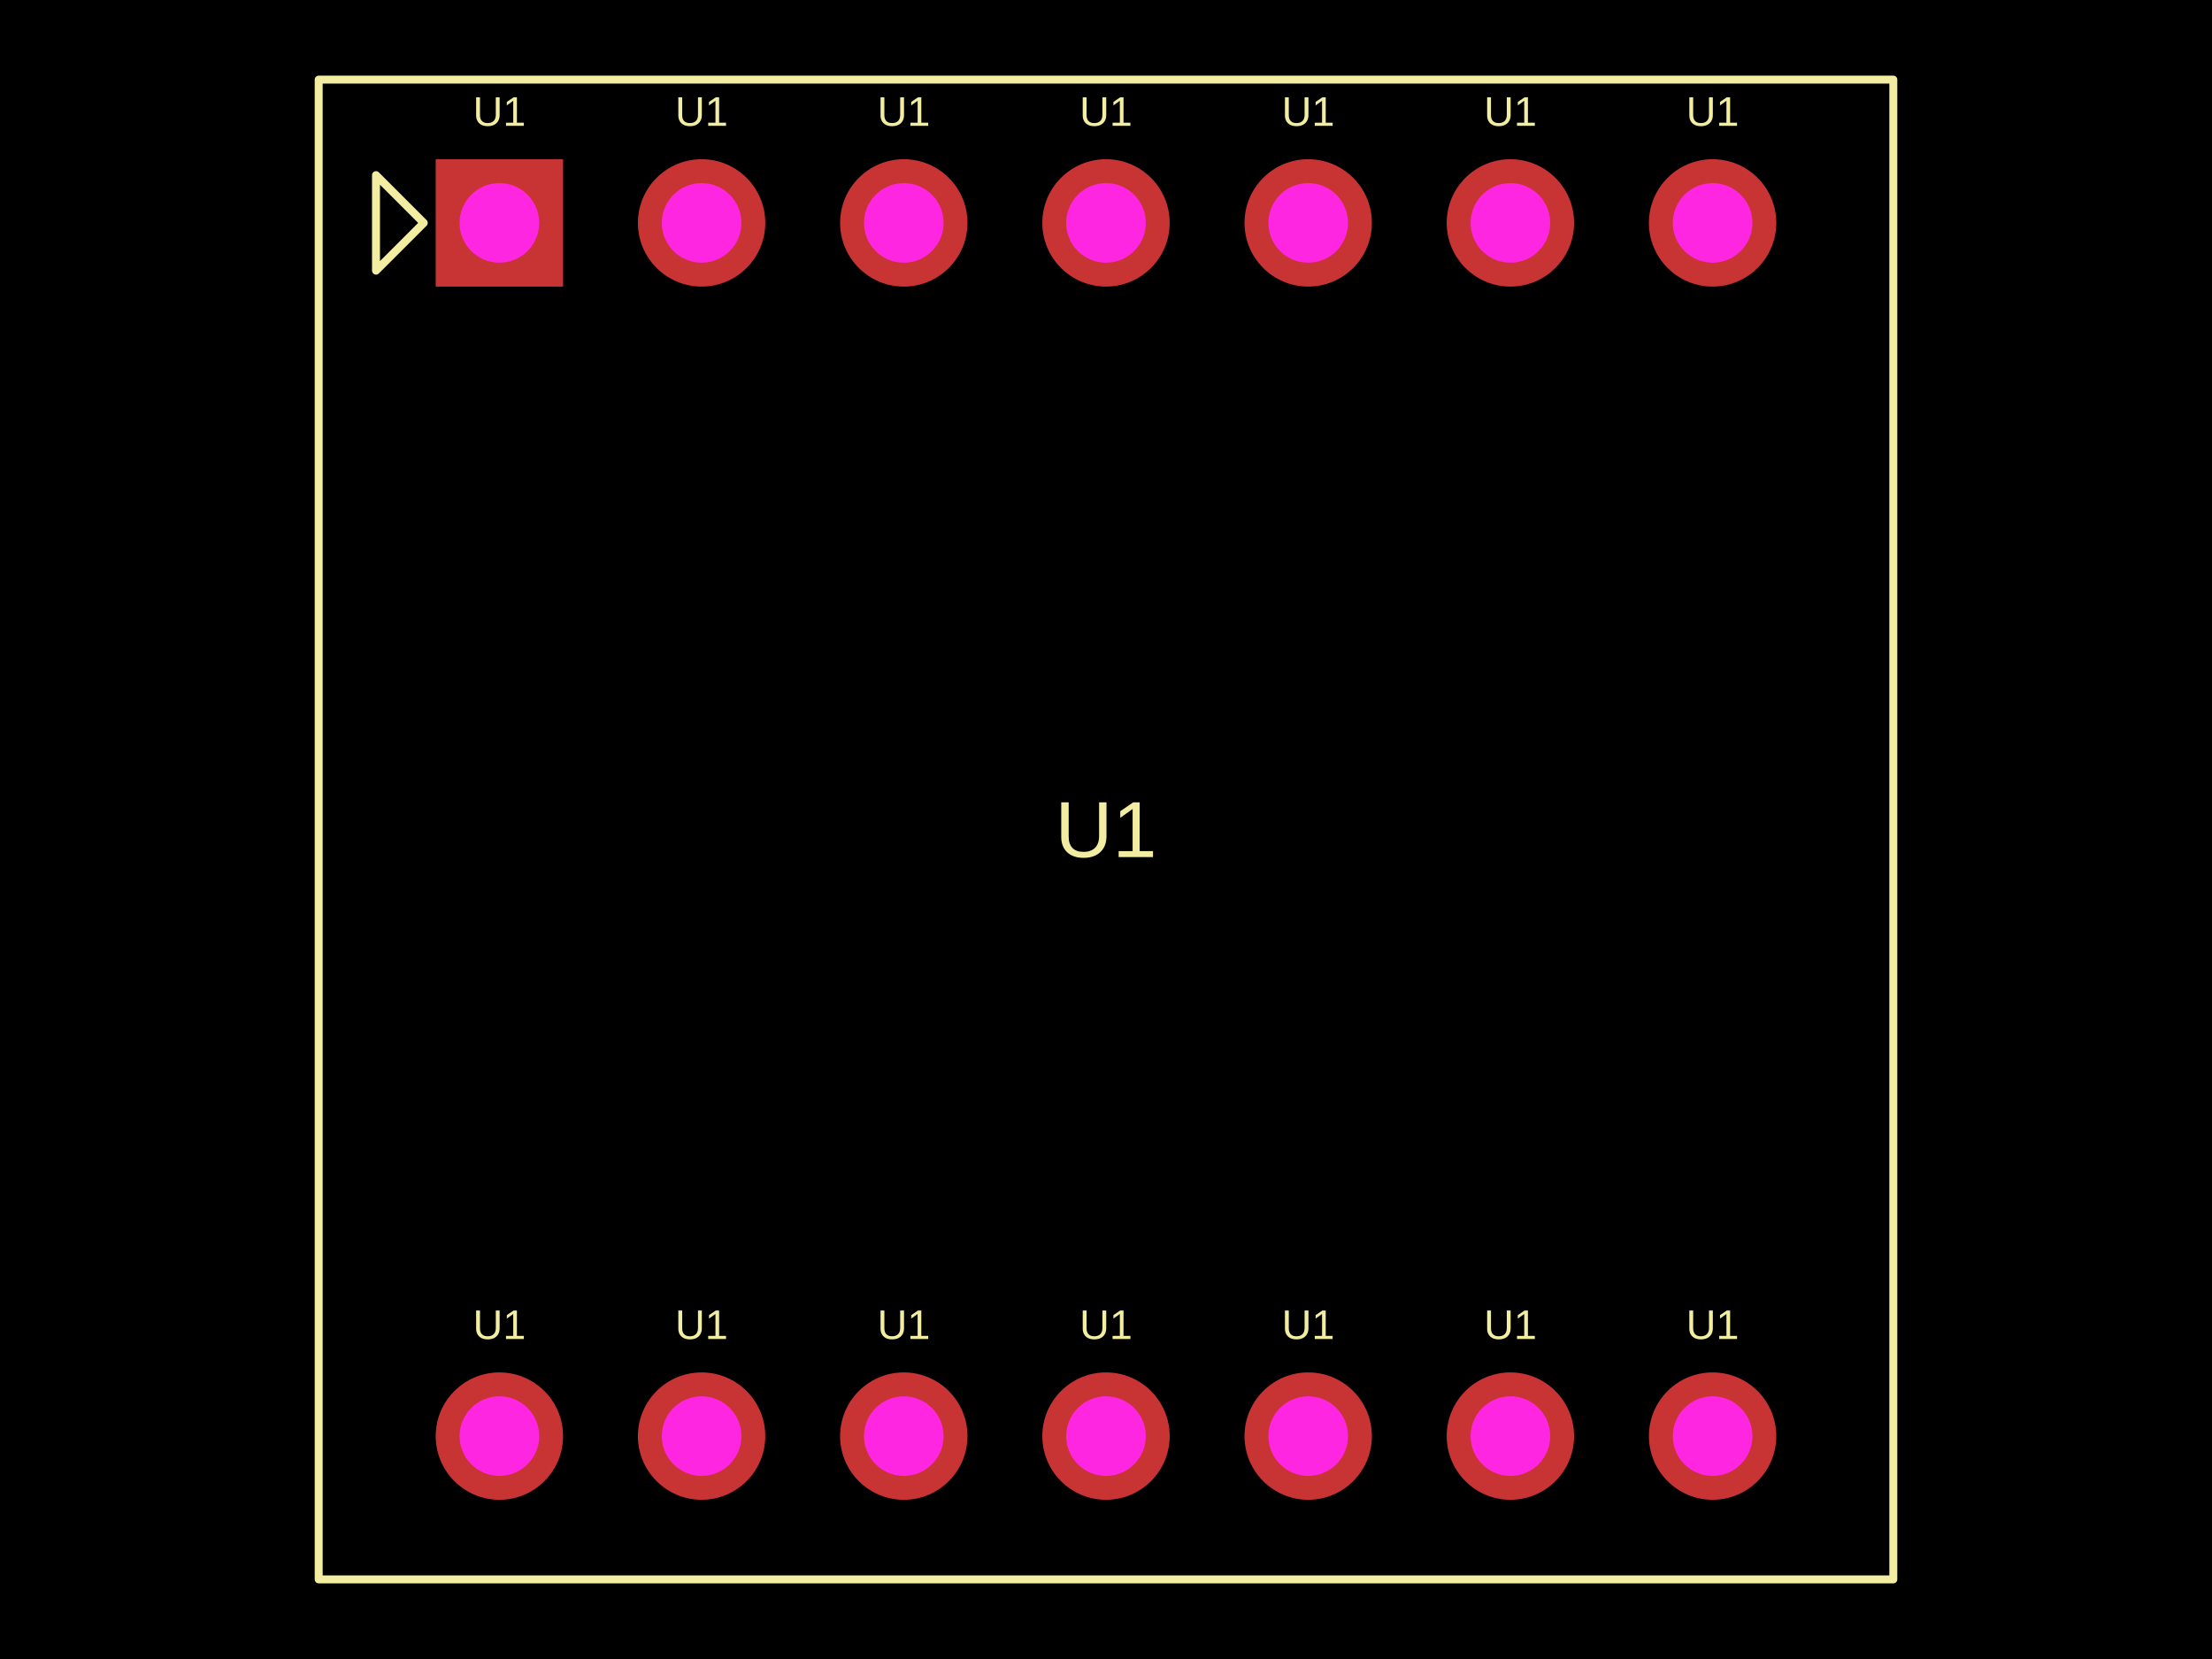
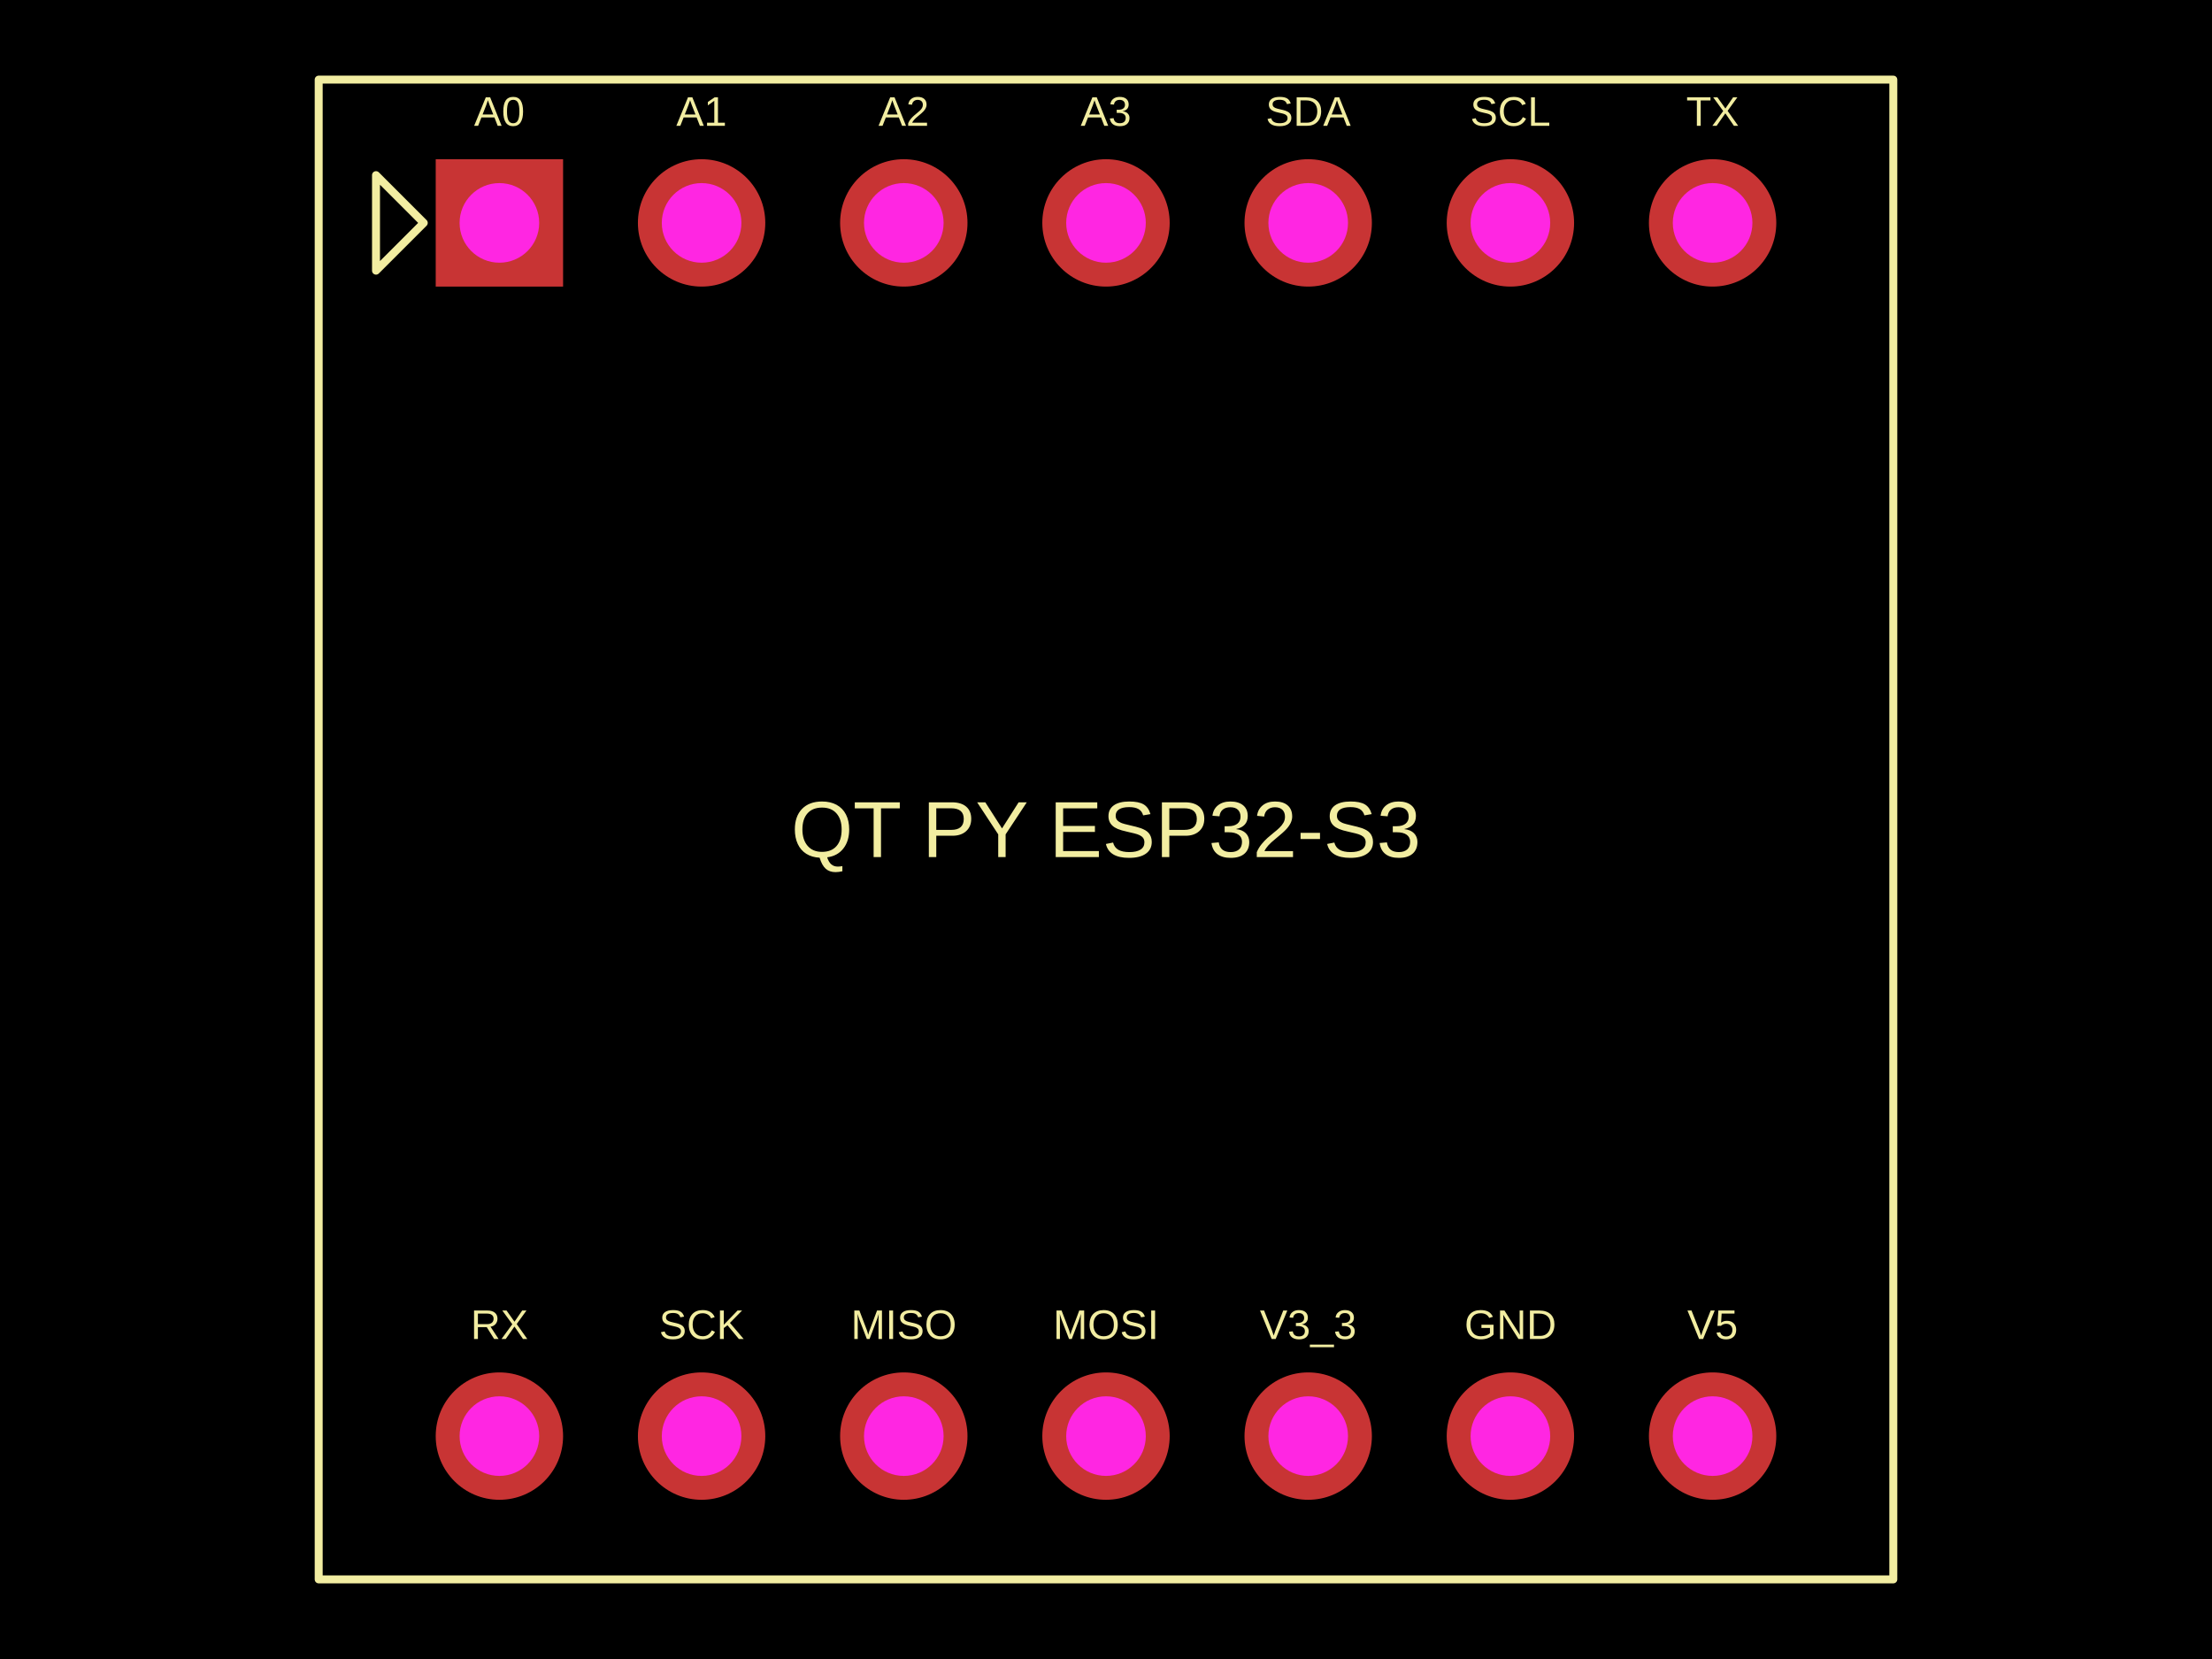
- <svg xmlns="http://www.w3.org/2000/svg" width="800" height="600" data-software-used-string="@tscircuit/core@0.0.1580">
+ <svg xmlns="http://www.w3.org/2000/svg" width="800" height="600" data-software-used-string="@tscircuit/core@0.0.1585">
  <style />
  <rect class="boundary" x="0" y="0" fill="#000" width="800" height="600" data-type="pcb_background" data-pcb-layer="global" />
  <rect class="pcb-boundary" fill="none" stroke="#fff" stroke-width="0.3" x="115.259" y="28.791" width="569.482" height="542.418" data-type="pcb_boundary" data-pcb-layer="global" />
-   <text x="0" y="0" dx="0" dy="0" fill="#f2eda1" font-family="Arial, sans-serif" font-size="14.971" text-anchor="middle" dominant-baseline="central" transform="matrix(1,0,0,1,180.6142,40.3071)" class="pcb-silkscreen-text pcb-silkscreen-top" data-pcb-silkscreen-text-id="pcb_silkscreen_text_0" stroke="none" data-type="pcb_silkscreen_text" data-pcb-layer="top">U1</text>
-   <text x="0" y="0" dx="0" dy="0" fill="#f2eda1" font-family="Arial, sans-serif" font-size="14.971" text-anchor="middle" dominant-baseline="central" transform="matrix(1,0,0,1,253.7428,40.3071)" class="pcb-silkscreen-text pcb-silkscreen-top" data-pcb-silkscreen-text-id="pcb_silkscreen_text_1" stroke="none" data-type="pcb_silkscreen_text" data-pcb-layer="top">U1</text>
-   <text x="0" y="0" dx="0" dy="0" fill="#f2eda1" font-family="Arial, sans-serif" font-size="14.971" text-anchor="middle" dominant-baseline="central" transform="matrix(1,0,0,1,326.8714,40.3071)" class="pcb-silkscreen-text pcb-silkscreen-top" data-pcb-silkscreen-text-id="pcb_silkscreen_text_2" stroke="none" data-type="pcb_silkscreen_text" data-pcb-layer="top">U1</text>
-   <text x="0" y="0" dx="0" dy="0" fill="#f2eda1" font-family="Arial, sans-serif" font-size="14.971" text-anchor="middle" dominant-baseline="central" transform="matrix(1,0,0,1,400,40.3071)" class="pcb-silkscreen-text pcb-silkscreen-top" data-pcb-silkscreen-text-id="pcb_silkscreen_text_3" stroke="none" data-type="pcb_silkscreen_text" data-pcb-layer="top">U1</text>
-   <text x="0" y="0" dx="0" dy="0" fill="#f2eda1" font-family="Arial, sans-serif" font-size="14.971" text-anchor="middle" dominant-baseline="central" transform="matrix(1,0,0,1,473.1286,40.3071)" class="pcb-silkscreen-text pcb-silkscreen-top" data-pcb-silkscreen-text-id="pcb_silkscreen_text_4" stroke="none" data-type="pcb_silkscreen_text" data-pcb-layer="top">U1</text>
-   <text x="0" y="0" dx="0" dy="0" fill="#f2eda1" font-family="Arial, sans-serif" font-size="14.971" text-anchor="middle" dominant-baseline="central" transform="matrix(1,0,0,1,546.2572,40.3071)" class="pcb-silkscreen-text pcb-silkscreen-top" data-pcb-silkscreen-text-id="pcb_silkscreen_text_5" stroke="none" data-type="pcb_silkscreen_text" data-pcb-layer="top">U1</text>
-   <text x="0" y="0" dx="0" dy="0" fill="#f2eda1" font-family="Arial, sans-serif" font-size="14.971" text-anchor="middle" dominant-baseline="central" transform="matrix(1,0,0,1,619.3858,40.3071)" class="pcb-silkscreen-text pcb-silkscreen-top" data-pcb-silkscreen-text-id="pcb_silkscreen_text_6" stroke="none" data-type="pcb_silkscreen_text" data-pcb-layer="top">U1</text>
-   <text x="0" y="0" dx="0" dy="0" fill="#f2eda1" font-family="Arial, sans-serif" font-size="14.971" text-anchor="middle" dominant-baseline="central" transform="matrix(1,0,0,1,180.6142,479.0787)" class="pcb-silkscreen-text pcb-silkscreen-top" data-pcb-silkscreen-text-id="pcb_silkscreen_text_7" stroke="none" data-type="pcb_silkscreen_text" data-pcb-layer="top">U1</text>
-   <text x="0" y="0" dx="0" dy="0" fill="#f2eda1" font-family="Arial, sans-serif" font-size="14.971" text-anchor="middle" dominant-baseline="central" transform="matrix(1,0,0,1,253.7428,479.0787)" class="pcb-silkscreen-text pcb-silkscreen-top" data-pcb-silkscreen-text-id="pcb_silkscreen_text_8" stroke="none" data-type="pcb_silkscreen_text" data-pcb-layer="top">U1</text>
-   <text x="0" y="0" dx="0" dy="0" fill="#f2eda1" font-family="Arial, sans-serif" font-size="14.971" text-anchor="middle" dominant-baseline="central" transform="matrix(1,0,0,1,326.8714,479.0787)" class="pcb-silkscreen-text pcb-silkscreen-top" data-pcb-silkscreen-text-id="pcb_silkscreen_text_9" stroke="none" data-type="pcb_silkscreen_text" data-pcb-layer="top">U1</text>
-   <text x="0" y="0" dx="0" dy="0" fill="#f2eda1" font-family="Arial, sans-serif" font-size="14.971" text-anchor="middle" dominant-baseline="central" transform="matrix(1,0,0,1,400,479.0787)" class="pcb-silkscreen-text pcb-silkscreen-top" data-pcb-silkscreen-text-id="pcb_silkscreen_text_10" stroke="none" data-type="pcb_silkscreen_text" data-pcb-layer="top">U1</text>
-   <text x="0" y="0" dx="0" dy="0" fill="#f2eda1" font-family="Arial, sans-serif" font-size="14.971" text-anchor="middle" dominant-baseline="central" transform="matrix(1,0,0,1,473.1286,479.0787)" class="pcb-silkscreen-text pcb-silkscreen-top" data-pcb-silkscreen-text-id="pcb_silkscreen_text_11" stroke="none" data-type="pcb_silkscreen_text" data-pcb-layer="top">U1</text>
-   <text x="0" y="0" dx="0" dy="0" fill="#f2eda1" font-family="Arial, sans-serif" font-size="14.971" text-anchor="middle" dominant-baseline="central" transform="matrix(1,0,0,1,546.2572,479.0787)" class="pcb-silkscreen-text pcb-silkscreen-top" data-pcb-silkscreen-text-id="pcb_silkscreen_text_12" stroke="none" data-type="pcb_silkscreen_text" data-pcb-layer="top">U1</text>
-   <text x="0" y="0" dx="0" dy="0" fill="#f2eda1" font-family="Arial, sans-serif" font-size="14.971" text-anchor="middle" dominant-baseline="central" transform="matrix(1,0,0,1,619.3858,479.0787)" class="pcb-silkscreen-text pcb-silkscreen-top" data-pcb-silkscreen-text-id="pcb_silkscreen_text_13" stroke="none" data-type="pcb_silkscreen_text" data-pcb-layer="top">U1</text>
+   <text x="0" y="0" dx="0" dy="0" fill="#f2eda1" font-family="Arial, sans-serif" font-size="14.971" text-anchor="middle" dominant-baseline="central" transform="matrix(1,0,0,1,180.6142,40.3071)" class="pcb-silkscreen-text pcb-silkscreen-top" data-pcb-silkscreen-text-id="pcb_silkscreen_text_0" stroke="none" data-type="pcb_silkscreen_text" data-pcb-layer="top">A0</text>
+   <text x="0" y="0" dx="0" dy="0" fill="#f2eda1" font-family="Arial, sans-serif" font-size="14.971" text-anchor="middle" dominant-baseline="central" transform="matrix(1,0,0,1,253.7428,40.3071)" class="pcb-silkscreen-text pcb-silkscreen-top" data-pcb-silkscreen-text-id="pcb_silkscreen_text_1" stroke="none" data-type="pcb_silkscreen_text" data-pcb-layer="top">A1</text>
+   <text x="0" y="0" dx="0" dy="0" fill="#f2eda1" font-family="Arial, sans-serif" font-size="14.971" text-anchor="middle" dominant-baseline="central" transform="matrix(1,0,0,1,326.8714,40.3071)" class="pcb-silkscreen-text pcb-silkscreen-top" data-pcb-silkscreen-text-id="pcb_silkscreen_text_2" stroke="none" data-type="pcb_silkscreen_text" data-pcb-layer="top">A2</text>
+   <text x="0" y="0" dx="0" dy="0" fill="#f2eda1" font-family="Arial, sans-serif" font-size="14.971" text-anchor="middle" dominant-baseline="central" transform="matrix(1,0,0,1,400,40.3071)" class="pcb-silkscreen-text pcb-silkscreen-top" data-pcb-silkscreen-text-id="pcb_silkscreen_text_3" stroke="none" data-type="pcb_silkscreen_text" data-pcb-layer="top">A3</text>
+   <text x="0" y="0" dx="0" dy="0" fill="#f2eda1" font-family="Arial, sans-serif" font-size="14.971" text-anchor="middle" dominant-baseline="central" transform="matrix(1,0,0,1,473.1286,40.3071)" class="pcb-silkscreen-text pcb-silkscreen-top" data-pcb-silkscreen-text-id="pcb_silkscreen_text_4" stroke="none" data-type="pcb_silkscreen_text" data-pcb-layer="top">SDA</text>
+   <text x="0" y="0" dx="0" dy="0" fill="#f2eda1" font-family="Arial, sans-serif" font-size="14.971" text-anchor="middle" dominant-baseline="central" transform="matrix(1,0,0,1,546.2572,40.3071)" class="pcb-silkscreen-text pcb-silkscreen-top" data-pcb-silkscreen-text-id="pcb_silkscreen_text_5" stroke="none" data-type="pcb_silkscreen_text" data-pcb-layer="top">SCL</text>
+   <text x="0" y="0" dx="0" dy="0" fill="#f2eda1" font-family="Arial, sans-serif" font-size="14.971" text-anchor="middle" dominant-baseline="central" transform="matrix(1,0,0,1,619.3858,40.3071)" class="pcb-silkscreen-text pcb-silkscreen-top" data-pcb-silkscreen-text-id="pcb_silkscreen_text_6" stroke="none" data-type="pcb_silkscreen_text" data-pcb-layer="top">TX</text>
+   <text x="0" y="0" dx="0" dy="0" fill="#f2eda1" font-family="Arial, sans-serif" font-size="14.971" text-anchor="middle" dominant-baseline="central" transform="matrix(1,0,0,1,180.6142,479.0787)" class="pcb-silkscreen-text pcb-silkscreen-top" data-pcb-silkscreen-text-id="pcb_silkscreen_text_7" stroke="none" data-type="pcb_silkscreen_text" data-pcb-layer="top">RX</text>
+   <text x="0" y="0" dx="0" dy="0" fill="#f2eda1" font-family="Arial, sans-serif" font-size="14.971" text-anchor="middle" dominant-baseline="central" transform="matrix(1,0,0,1,253.7428,479.0787)" class="pcb-silkscreen-text pcb-silkscreen-top" data-pcb-silkscreen-text-id="pcb_silkscreen_text_8" stroke="none" data-type="pcb_silkscreen_text" data-pcb-layer="top">SCK</text>
+   <text x="0" y="0" dx="0" dy="0" fill="#f2eda1" font-family="Arial, sans-serif" font-size="14.971" text-anchor="middle" dominant-baseline="central" transform="matrix(1,0,0,1,326.8714,479.0787)" class="pcb-silkscreen-text pcb-silkscreen-top" data-pcb-silkscreen-text-id="pcb_silkscreen_text_9" stroke="none" data-type="pcb_silkscreen_text" data-pcb-layer="top">MISO</text>
+   <text x="0" y="0" dx="0" dy="0" fill="#f2eda1" font-family="Arial, sans-serif" font-size="14.971" text-anchor="middle" dominant-baseline="central" transform="matrix(1,0,0,1,400,479.0787)" class="pcb-silkscreen-text pcb-silkscreen-top" data-pcb-silkscreen-text-id="pcb_silkscreen_text_10" stroke="none" data-type="pcb_silkscreen_text" data-pcb-layer="top">MOSI</text>
+   <text x="0" y="0" dx="0" dy="0" fill="#f2eda1" font-family="Arial, sans-serif" font-size="14.971" text-anchor="middle" dominant-baseline="central" transform="matrix(1,0,0,1,473.1286,479.0787)" class="pcb-silkscreen-text pcb-silkscreen-top" data-pcb-silkscreen-text-id="pcb_silkscreen_text_11" stroke="none" data-type="pcb_silkscreen_text" data-pcb-layer="top">V3_3</text>
+   <text x="0" y="0" dx="0" dy="0" fill="#f2eda1" font-family="Arial, sans-serif" font-size="14.971" text-anchor="middle" dominant-baseline="central" transform="matrix(1,0,0,1,546.2572,479.0787)" class="pcb-silkscreen-text pcb-silkscreen-top" data-pcb-silkscreen-text-id="pcb_silkscreen_text_12" stroke="none" data-type="pcb_silkscreen_text" data-pcb-layer="top">GND</text>
+   <text x="0" y="0" dx="0" dy="0" fill="#f2eda1" font-family="Arial, sans-serif" font-size="14.971" text-anchor="middle" dominant-baseline="central" transform="matrix(1,0,0,1,619.3858,479.0787)" class="pcb-silkscreen-text pcb-silkscreen-top" data-pcb-silkscreen-text-id="pcb_silkscreen_text_13" stroke="none" data-type="pcb_silkscreen_text" data-pcb-layer="top">V5</text>
  <path class="pcb-silkscreen pcb-silkscreen-top" d="M 115.259 571.209 L 684.741 571.209 L 684.741 28.791 L 115.259 28.791 L 115.259 571.209 Z" fill="none" stroke="#f2eda1" stroke-width="2.879" stroke-linecap="round" stroke-linejoin="round" data-pcb-component-id="pcb_component_0" data-pcb-silkscreen-path-id="pcb_silkscreen_path_0" data-type="pcb_silkscreen_path" data-pcb-layer="top" />
  <path class="pcb-silkscreen pcb-silkscreen-top" d="M 153.263 80.614 L 135.988 97.889 L 135.988 63.34 L 153.263 80.614 Z" fill="none" stroke="#f2eda1" stroke-width="2.879" stroke-linecap="round" stroke-linejoin="round" data-pcb-component-id="pcb_component_0" data-pcb-silkscreen-path-id="pcb_silkscreen_path_1" data-type="pcb_silkscreen_path" data-pcb-layer="top" />
-   <text x="0" y="0" dx="0" dy="0" fill="#f2eda1" font-family="Arial, sans-serif" font-size="28.791" text-anchor="middle" dominant-baseline="central" transform="matrix(1,0,0,1,400,300)" class="pcb-silkscreen-text pcb-silkscreen-top" data-pcb-silkscreen-text-id="pcb_silkscreen_text_14" stroke="none" data-type="pcb_silkscreen_text" data-pcb-layer="top">U1</text>
+   <text x="0" y="0" dx="0" dy="0" fill="#f2eda1" font-family="Arial, sans-serif" font-size="28.791" text-anchor="middle" dominant-baseline="central" transform="matrix(1,0,0,1,400,300)" class="pcb-silkscreen-text pcb-silkscreen-top" data-pcb-silkscreen-text-id="pcb_silkscreen_text_14" stroke="none" data-type="pcb_silkscreen_text" data-pcb-layer="top">QT PY ESP32-S3</text>
  <g data-type="pcb_plated_hole" data-pcb-layer="through" data-pad-name="U1.A0">
    <rect class="pcb-hole-outer-pad" fill="rgb(200, 52, 52)" x="157.582" y="57.582" width="46.065" height="46.065" data-type="pcb_plated_hole" data-pcb-layer="top" />
    <circle class="pcb-hole-inner" fill="#FF26E2" cx="180.614" cy="80.614" r="14.395" data-type="pcb_plated_hole_drill" data-pcb-layer="drill" />
  </g>
  <g data-type="pcb_plated_hole" data-pcb-layer="through" data-pad-name="U1.A1">
    <circle class="pcb-hole-outer" fill="rgb(200, 52, 52)" cx="253.743" cy="80.614" r="23.033" data-type="pcb_plated_hole" data-pcb-layer="top" />
    <circle class="pcb-hole-inner" fill="#FF26E2" cx="253.743" cy="80.614" r="14.395" data-type="pcb_plated_hole_drill" data-pcb-layer="drill" />
  </g>
  <g data-type="pcb_plated_hole" data-pcb-layer="through" data-pad-name="U1.A2">
    <circle class="pcb-hole-outer" fill="rgb(200, 52, 52)" cx="326.871" cy="80.614" r="23.033" data-type="pcb_plated_hole" data-pcb-layer="top" />
    <circle class="pcb-hole-inner" fill="#FF26E2" cx="326.871" cy="80.614" r="14.395" data-type="pcb_plated_hole_drill" data-pcb-layer="drill" />
  </g>
  <g data-type="pcb_plated_hole" data-pcb-layer="through" data-pad-name="U1.A3">
    <circle class="pcb-hole-outer" fill="rgb(200, 52, 52)" cx="400" cy="80.614" r="23.033" data-type="pcb_plated_hole" data-pcb-layer="top" />
    <circle class="pcb-hole-inner" fill="#FF26E2" cx="400" cy="80.614" r="14.395" data-type="pcb_plated_hole_drill" data-pcb-layer="drill" />
  </g>
  <g data-type="pcb_plated_hole" data-pcb-layer="through" data-pad-name="U1.SDA">
    <circle class="pcb-hole-outer" fill="rgb(200, 52, 52)" cx="473.129" cy="80.614" r="23.033" data-type="pcb_plated_hole" data-pcb-layer="top" />
    <circle class="pcb-hole-inner" fill="#FF26E2" cx="473.129" cy="80.614" r="14.395" data-type="pcb_plated_hole_drill" data-pcb-layer="drill" />
  </g>
  <g data-type="pcb_plated_hole" data-pcb-layer="through" data-pad-name="U1.SCL">
    <circle class="pcb-hole-outer" fill="rgb(200, 52, 52)" cx="546.257" cy="80.614" r="23.033" data-type="pcb_plated_hole" data-pcb-layer="top" />
    <circle class="pcb-hole-inner" fill="#FF26E2" cx="546.257" cy="80.614" r="14.395" data-type="pcb_plated_hole_drill" data-pcb-layer="drill" />
  </g>
  <g data-type="pcb_plated_hole" data-pcb-layer="through" data-pad-name="U1.TX">
    <circle class="pcb-hole-outer" fill="rgb(200, 52, 52)" cx="619.386" cy="80.614" r="23.033" data-type="pcb_plated_hole" data-pcb-layer="top" />
    <circle class="pcb-hole-inner" fill="#FF26E2" cx="619.386" cy="80.614" r="14.395" data-type="pcb_plated_hole_drill" data-pcb-layer="drill" />
  </g>
  <g data-type="pcb_plated_hole" data-pcb-layer="through" data-pad-name="U1.RX">
    <circle class="pcb-hole-outer" fill="rgb(200, 52, 52)" cx="180.614" cy="519.386" r="23.033" data-type="pcb_plated_hole" data-pcb-layer="top" />
    <circle class="pcb-hole-inner" fill="#FF26E2" cx="180.614" cy="519.386" r="14.395" data-type="pcb_plated_hole_drill" data-pcb-layer="drill" />
  </g>
  <g data-type="pcb_plated_hole" data-pcb-layer="through" data-pad-name="U1.SCK">
    <circle class="pcb-hole-outer" fill="rgb(200, 52, 52)" cx="253.743" cy="519.386" r="23.033" data-type="pcb_plated_hole" data-pcb-layer="top" />
    <circle class="pcb-hole-inner" fill="#FF26E2" cx="253.743" cy="519.386" r="14.395" data-type="pcb_plated_hole_drill" data-pcb-layer="drill" />
  </g>
  <g data-type="pcb_plated_hole" data-pcb-layer="through" data-pad-name="U1.MISO">
    <circle class="pcb-hole-outer" fill="rgb(200, 52, 52)" cx="326.871" cy="519.386" r="23.033" data-type="pcb_plated_hole" data-pcb-layer="top" />
    <circle class="pcb-hole-inner" fill="#FF26E2" cx="326.871" cy="519.386" r="14.395" data-type="pcb_plated_hole_drill" data-pcb-layer="drill" />
  </g>
  <g data-type="pcb_plated_hole" data-pcb-layer="through" data-pad-name="U1.MOSI">
    <circle class="pcb-hole-outer" fill="rgb(200, 52, 52)" cx="400" cy="519.386" r="23.033" data-type="pcb_plated_hole" data-pcb-layer="top" />
    <circle class="pcb-hole-inner" fill="#FF26E2" cx="400" cy="519.386" r="14.395" data-type="pcb_plated_hole_drill" data-pcb-layer="drill" />
  </g>
  <g data-type="pcb_plated_hole" data-pcb-layer="through" data-pad-name="U1.V3_3">
    <circle class="pcb-hole-outer" fill="rgb(200, 52, 52)" cx="473.129" cy="519.386" r="23.033" data-type="pcb_plated_hole" data-pcb-layer="top" />
    <circle class="pcb-hole-inner" fill="#FF26E2" cx="473.129" cy="519.386" r="14.395" data-type="pcb_plated_hole_drill" data-pcb-layer="drill" />
  </g>
  <g data-type="pcb_plated_hole" data-pcb-layer="through" data-pad-name="U1.GND">
    <circle class="pcb-hole-outer" fill="rgb(200, 52, 52)" cx="546.257" cy="519.386" r="23.033" data-type="pcb_plated_hole" data-pcb-layer="top" />
    <circle class="pcb-hole-inner" fill="#FF26E2" cx="546.257" cy="519.386" r="14.395" data-type="pcb_plated_hole_drill" data-pcb-layer="drill" />
  </g>
  <g data-type="pcb_plated_hole" data-pcb-layer="through" data-pad-name="U1.V5">
    <circle class="pcb-hole-outer" fill="rgb(200, 52, 52)" cx="619.386" cy="519.386" r="23.033" data-type="pcb_plated_hole" data-pcb-layer="top" />
    <circle class="pcb-hole-inner" fill="#FF26E2" cx="619.386" cy="519.386" r="14.395" data-type="pcb_plated_hole_drill" data-pcb-layer="drill" />
  </g>
</svg>
